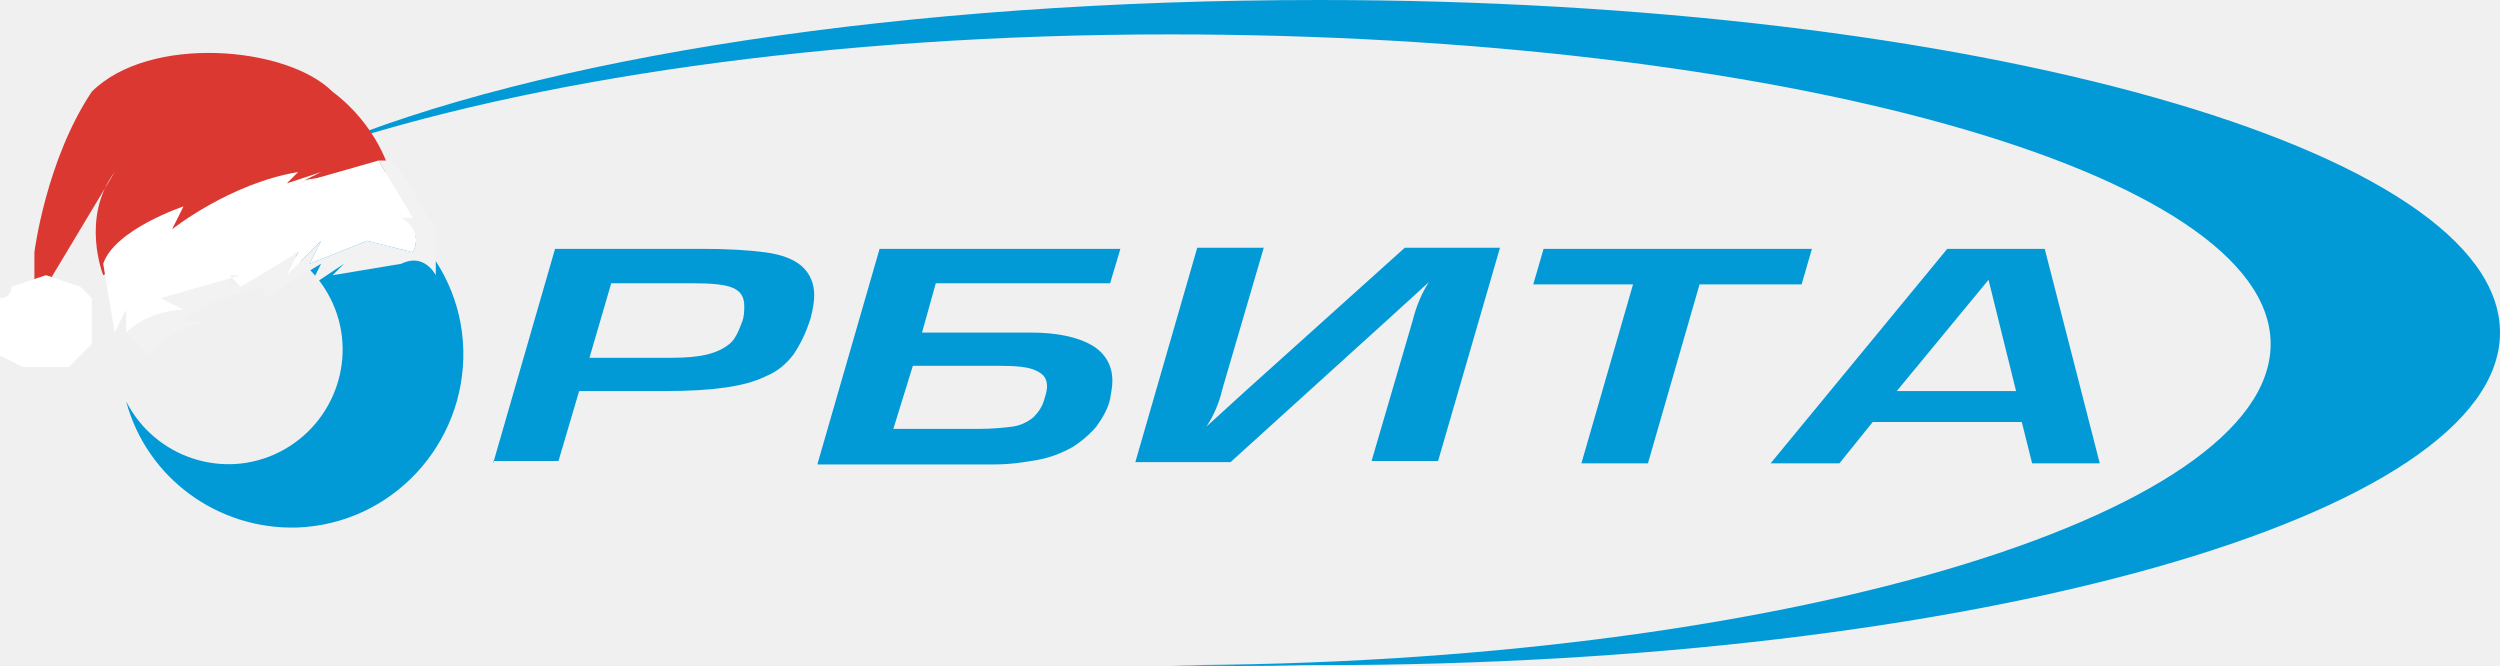
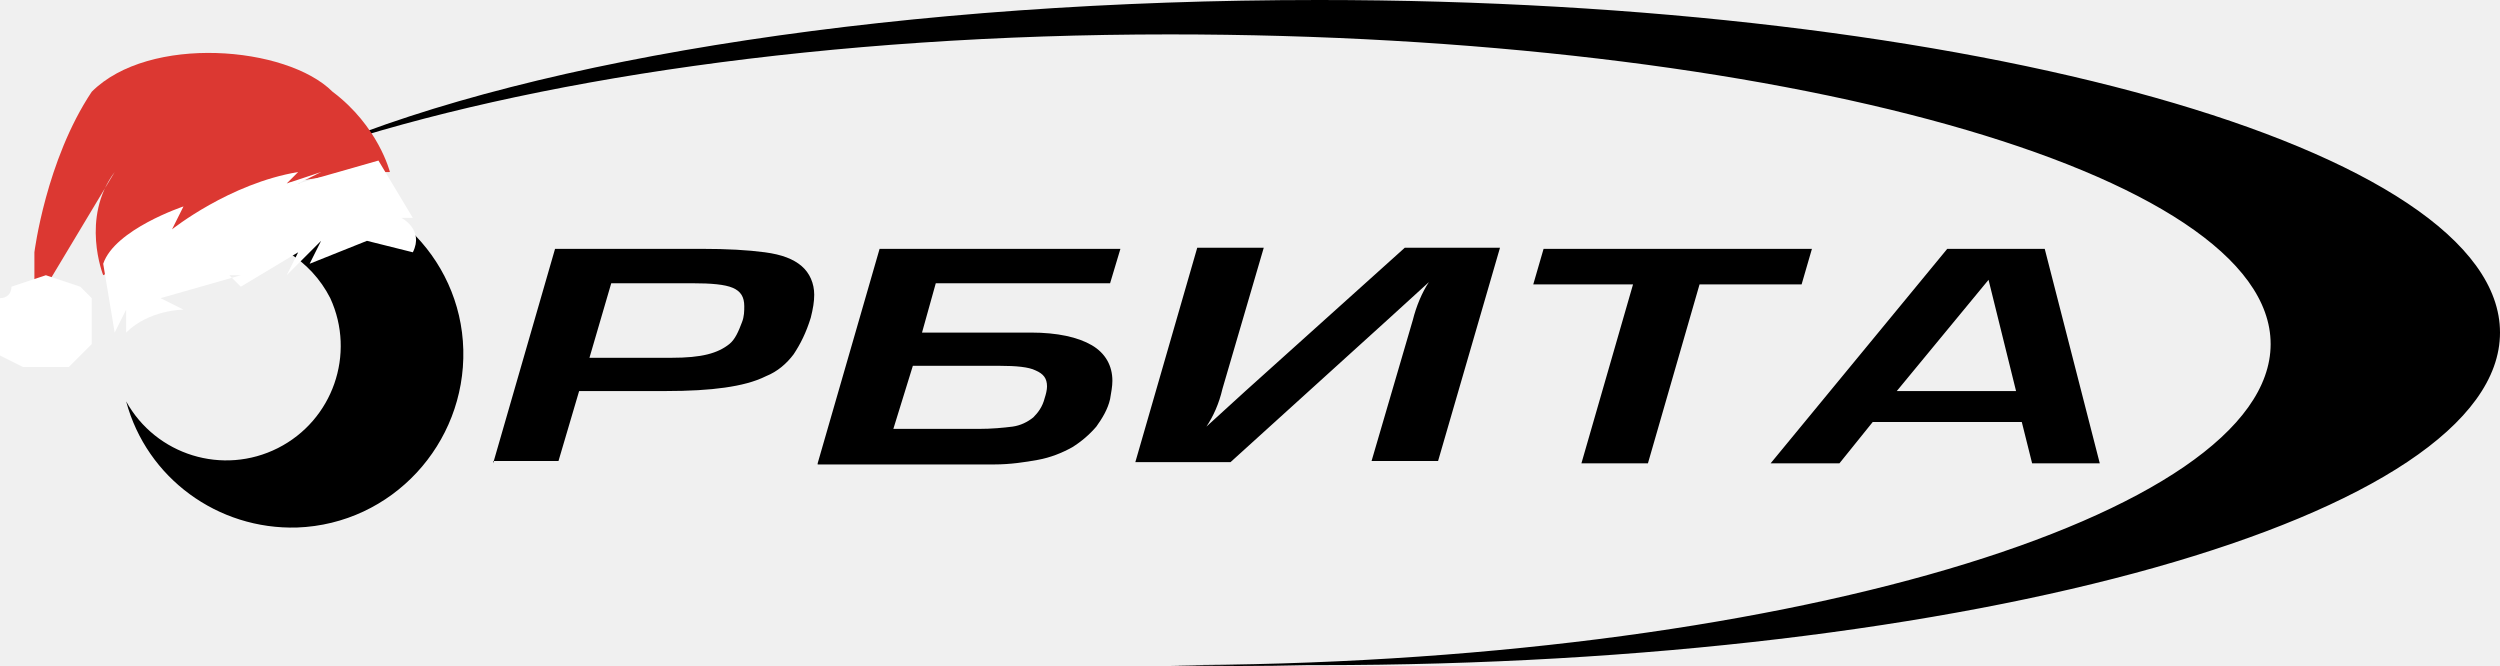
- <svg xmlns="http://www.w3.org/2000/svg" version="1.1" id="Layer_1" image-rendering="optimizeQuality" text-rendering="geometricPrecision" shape-rendering="geometricPrecision" x="0px" y="0px" viewBox="0 0 218 58" style="enable-background:new 0 0 218 58;" xml:space="preserve">
-   <style type="text/css">
- 	.st0{fill-rule:evenodd;clip-rule:evenodd;fill:#019AD7;}
- 	.st1{fill-rule:evenodd;clip-rule:evenodd;fill:#DC3832;}
- 	.st2{fill:none;}
- 	.st3{fill-rule:evenodd;clip-rule:evenodd;fill:#F2F2F2;}
- 	.st4{fill-rule:evenodd;clip-rule:evenodd;fill:#FFFFFF;}
- </style>
-   <path class="st0" d="M25,16c8.3-0.3,15.2,6.3,15.4,14.5S34.2,45.7,25.9,46C19,46.2,12.8,41.7,11,35c2.5,4.9,8.5,6.9,13.4,4.4  c4.9-2.5,6.9-8.5,4.4-13.4s-8.5-6.9-13.4-4.4c-1.9,1-3.5,2.5-4.4,4.4C13,20,18,16,25,16z M115,58h-1c-4,0.1-8,0.1-12,0  c53,0,96-13,96-28S155,3,102,3C72,3,46,7,28,13C47,5,79,0,115,0c57,0,103,13,103,29S172,58,115,58z" />
-   <path class="st1" d="M3,25v-3c0,0,1-8,5-14c5-5,17-4,21,0c4,3,5,7,5,7s-14,0-20,6l-5,3c0,0-2-5,1-9L4,25C3,29,3,25,3,25z" />
-   <path class="st2" d="M26,84v-2c0,0,1-9,5-14c5-5,17-4,21-1l5,7c0,0-14,1-20,6l-5,4c0,0-2-6,1-9l-5,10C26,89,26,84,26,84z" />
-   <path class="st2" d="M33,14h1H33z" />
-   <path class="st3" d="M38,20C38,19,38,20,38,20l-3-5l1,1l-1-1l-1-1h-1l3,5h-1c0,0,2,1,1,3l-4-1l-5,2l1-2l-3,3l1-2l-6,3v-1h1l-7,2l2,1  c0,0-3,0-5,2l2,2c1-2,5-3,5-3h-2c2-2,7-3,7-3v1l5-3l-1,2l3-2l-1,1l6-1c2-1,3,1,3,1V20z M8,30v-3v-1l-1-1l-3-1l2,1l1,1v3l-2,2  c-1,0,0,0,0,0H2H1l-1-1v1l2,1h4c0,0-1,0,0,0L8,30z" />
-   <g id="white">
-     <path class="st2" d="M4,23c0,0,1-3,7-5l-1,1c0,0,6-4,10-4l-1,1l3-2l-1,1c0,0,7-2,10,0l-4,4l-13,2l-8,3L4,23z" />
-     <path class="st4" d="M0,26v4c0,1,0,0,0,0v1l2,1h4c0,0-1,0,0,0l2-2v-3v-1l-1-1l-3-1l-3,1C1,25.6,0.6,26,0,26z" />
-     <path class="st4" d="M16,27l-2-1l7-2h-1l1,1l5-3l-1,2l3-3l-1,2l5-2l4,1c1-2-1-3-1-3h1l-3-5l-7,2l2-1l-3,1l1-1c-6,1-11,5-11,5l1-2   c0,0-6,2-7,5l1,6l1-2v2C13,27,16,27,16,27z" />
+ <svg xmlns="http://www.w3.org/2000/svg" x="0" y="0" image-rendering="optimizeQuality" shape-rendering="geometricPrecision" text-rendering="geometricPrecision" viewBox="0 0 218 58" xml:space="preserve">
+   <path d="M25 16c8.3-.3 15.2 6.3 15.4 14.5S34.2 45.7 25.9 46c-6.9.2-13.1-4.3-14.9-11a9.98 9.98 0 0017.8-9A9.98 9.98 0 0011 26c2-6 7-10 14-10zm90 42h-1c-4 .1-8 .1-12 0 53 0 96-13 96-28S155 3 102 3C72 3 46 7 28 13 47 5 79 0 115 0c57 0 103 13 103 29s-46 29-103 29z" />
+   <g id="ng">
+     <path fill="#dc3832" fill-rule="evenodd" d="M3 25v-3s1-8 5-14c5-5 17-4 21 0 4 3 5 7 5 7s-14 0-20 6l-5 3s-2-5 1-9L4 25c-1 4-1 0-1 0z" clip-rule="evenodd" />
+     <path d="M0 26v4c0 1 0 0 0 0v1l2 1h4s-1 0 0 0l2-2v-4l-1-1-3-1-3 1c0 .6-.4 1-1 1zM16 27l-2-1 7-2h-1l1 1 5-3-1 2 3-3-1 2 5-2 4 1c1-2-1-3-1-3h1l-3-5-7 2 2-1-3 1 1-1c-6 1-11 5-11 5l1-2s-6 2-7 5l1 6 1-2v2c2-2 5-2 5-2z" style="fill-rule:evenodd;clip-rule:evenodd;fill:#fff" />
  </g>
-   <path class="st0" d="M43,40.4l5.4-18.7h12.8c2.2,0,4,0.1,5.5,0.3s2.5,0.6,3.2,1.2c0.7,0.6,1.1,1.5,1.1,2.5c0,0.6-0.1,1.2-0.3,2  c-0.4,1.3-0.9,2.3-1.5,3.2c-0.6,0.8-1.4,1.5-2.4,1.9c-1,0.5-2.2,0.8-3.6,1c-1.4,0.2-3.1,0.3-5.2,0.3h-7.5l-1.8,6.1H43z M51.4,31.2  h7.1c1.4,0,2.4-0.1,3.2-0.3c0.8-0.2,1.4-0.5,1.9-0.9c0.5-0.4,0.8-1.1,1.1-1.9c0.2-0.5,0.2-1,0.2-1.4c0-0.8-0.3-1.3-1-1.6  c-0.7-0.3-1.9-0.4-3.5-0.4h-7.1L51.4,31.2z M71.3,40.4l5.4-18.7h21l-0.9,3H81.6l-1.2,4.3h9.5c2.3,0,4.1,0.4,5.3,1.1  c1.2,0.7,1.8,1.8,1.8,3.1c0,0.5-0.1,1-0.2,1.6c-0.2,0.9-0.7,1.7-1.2,2.4c-0.6,0.7-1.3,1.3-2.1,1.8c-0.9,0.5-1.9,0.9-3,1.1  c-1.1,0.2-2.4,0.4-3.8,0.4H71.3z M77.9,37.4h7.4c1.2,0,2.2-0.1,3-0.2c0.7-0.1,1.3-0.4,1.8-0.8c0.4-0.4,0.8-0.9,1-1.7  c0.1-0.3,0.2-0.7,0.2-1c0-0.7-0.3-1.1-1-1.4c-0.6-0.3-1.7-0.4-3.1-0.4h-7.6L77.9,37.4z M130.8,21.6h-8.3l-13.9,12.5  c-0.1,0.1-1.2,1.1-3.4,3.1c0.6-0.9,1.1-2,1.4-3.3l3.6-12.3h-5.8l-5.4,18.7h8.3l13.9-12.6c0.1-0.1,1.2-1.1,3.4-3.1  c-0.6,0.9-1.1,2.1-1.4,3.3l-3.6,12.3h5.8L130.8,21.6z M137.9,40.4l4.5-15.6h-8.7l0.9-3.1h23.4l-0.9,3.1h-8.9l-4.5,15.6H137.9z   M176.3,36.8h-13l-2.9,3.6h-6l15.4-18.7h8.5l4.8,18.7h-5.9L176.3,36.8z M175.8,34.1l-2.4-9.7l-8,9.7H175.8z" />
+   <path d="M43 40.4l5.4-18.7h12.8c2.2 0 4 .1 5.5.3s2.5.6 3.2 1.2c.7.6 1.1 1.5 1.1 2.5 0 .6-.1 1.2-.3 2-.4 1.3-.9 2.3-1.5 3.2-.6.8-1.4 1.5-2.4 1.9-1 .5-2.2.8-3.6 1-1.4.2-3.1.3-5.2.3h-7.5l-1.8 6.1H43zm8.4-9.2h7.1c1.4 0 2.4-.1 3.2-.3.8-.2 1.4-.5 1.9-.9s.8-1.1 1.1-1.9c.2-.5.2-1 .2-1.4 0-.8-.3-1.3-1-1.6-.7-.3-1.9-.4-3.5-.4h-7.1l-1.9 6.5zm19.9 9.2l5.4-18.7h21l-.9 3H81.6L80.4 29h9.5c2.3 0 4.1.4 5.3 1.1 1.2.7 1.8 1.8 1.8 3.1 0 .5-.1 1-.2 1.6-.2.9-.7 1.7-1.2 2.4-.6.7-1.3 1.3-2.1 1.8-.9.5-1.9.9-3 1.1-1.1.2-2.4.4-3.8.4H71.3zm6.6-3h7.4c1.2 0 2.2-.1 3-.2.7-.1 1.3-.4 1.8-.8.4-.4.8-.9 1-1.7.1-.3.2-.7.2-1 0-.7-.3-1.1-1-1.4-.6-.3-1.7-.4-3.1-.4h-7.6l-1.7 5.5zm52.9-15.8h-8.3l-13.9 12.5-3.4 3.1c.6-.9 1.1-2 1.4-3.3l3.6-12.3h-5.8L99 40.3h8.3l13.9-12.6 3.4-3.1c-.6.9-1.1 2.1-1.4 3.3l-3.6 12.3h5.8l5.4-18.6zm7.1 18.8l4.5-15.6h-8.7l.9-3.1H158l-.9 3.1h-8.9l-4.5 15.6h-5.8zm38.4-3.6h-13l-2.9 3.6h-6l15.4-18.7h8.5l4.8 18.7h-5.9l-.9-3.6zm-.5-2.7l-2.4-9.7-8 9.7h10.4z" />
</svg>
